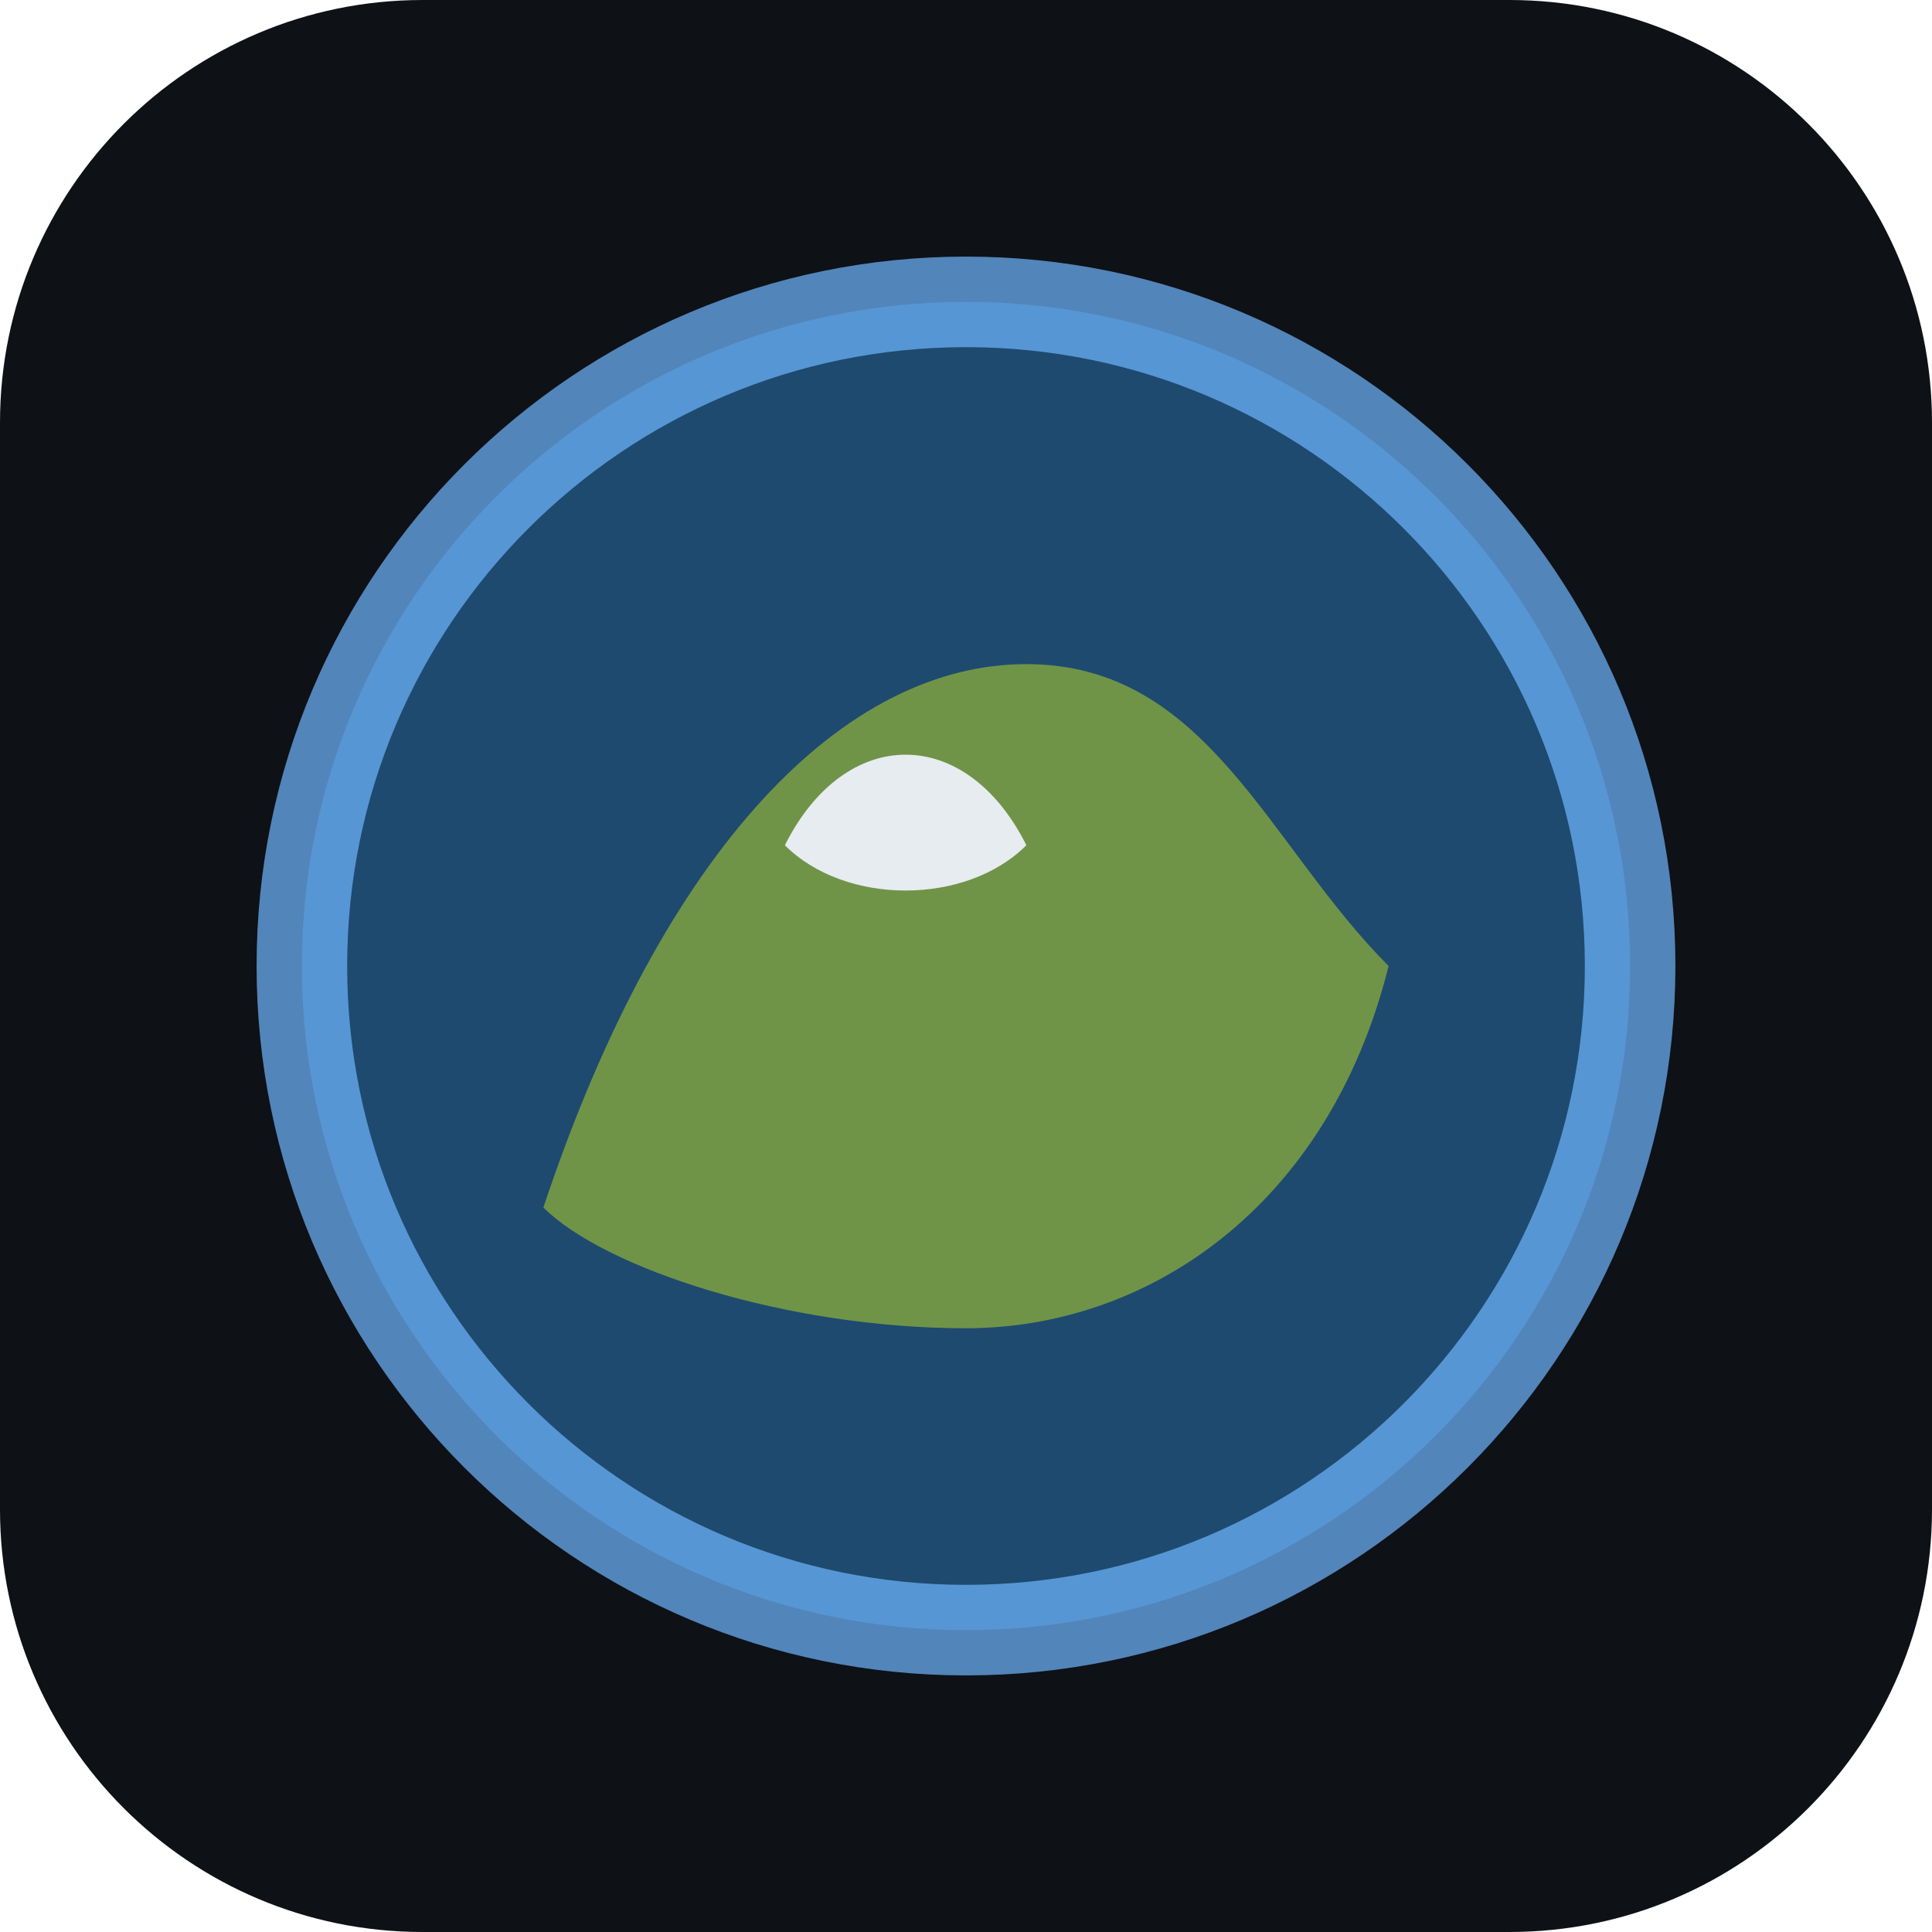
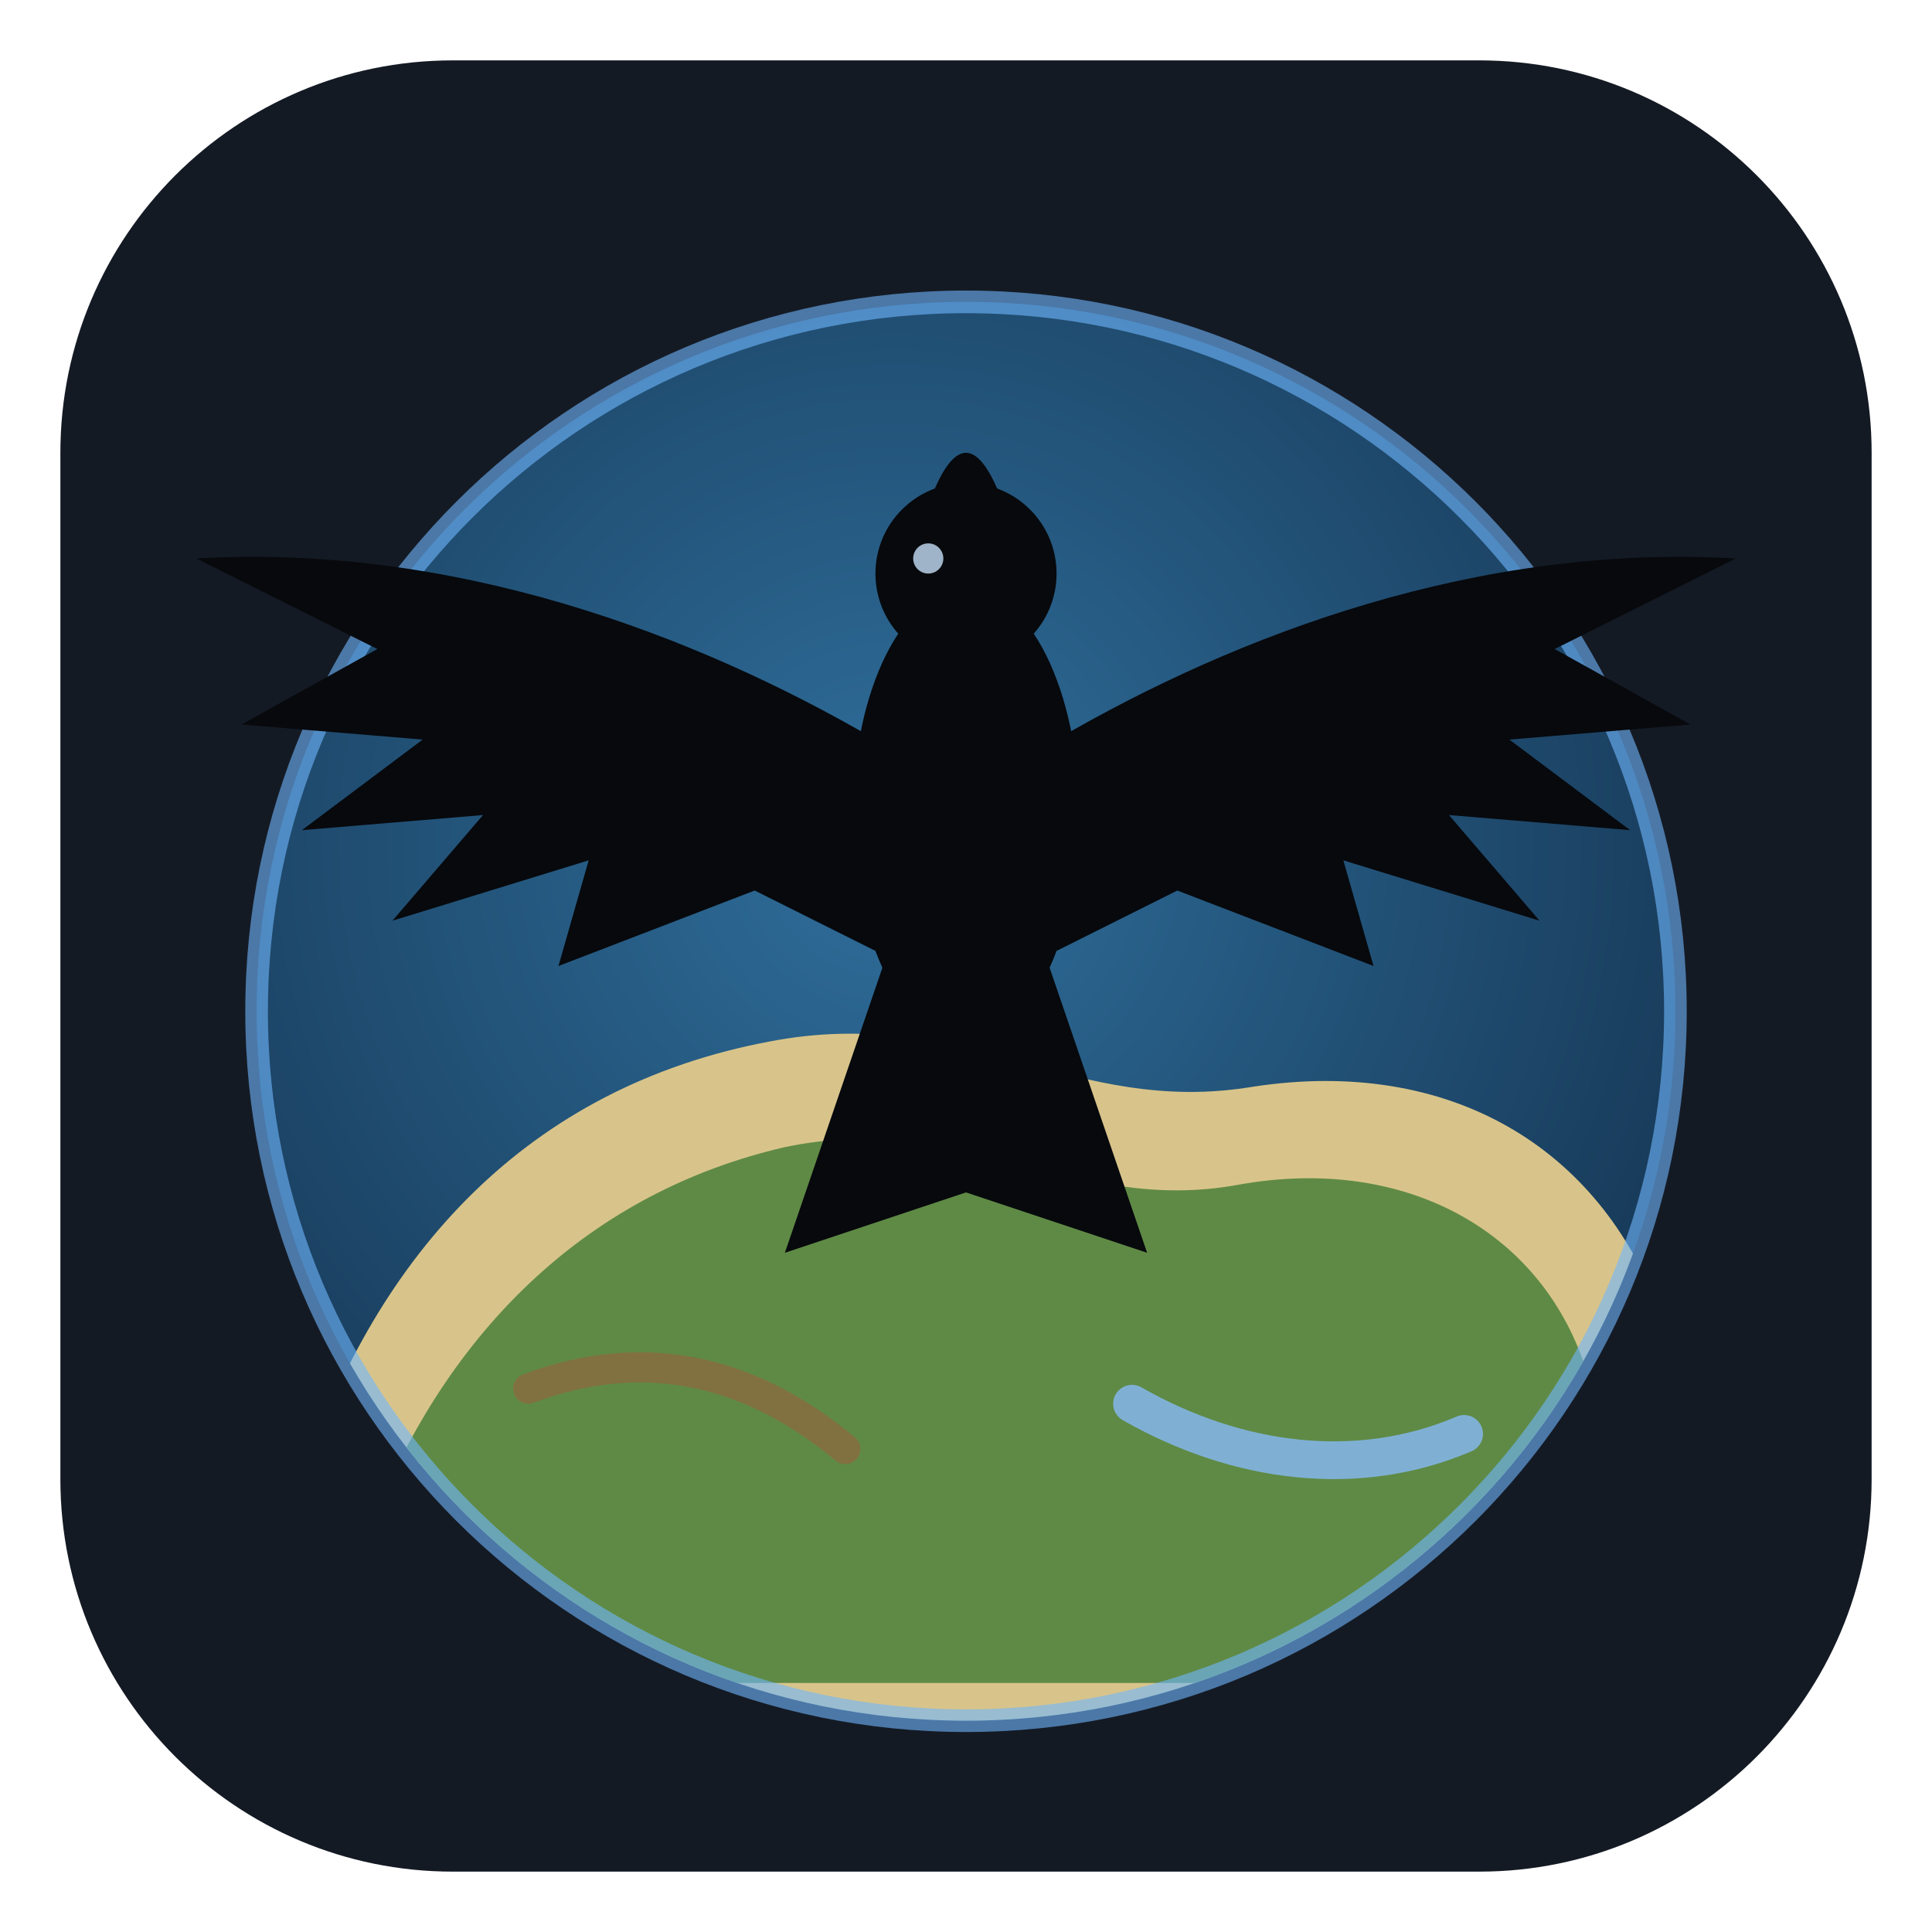
- <svg xmlns="http://www.w3.org/2000/svg" viewBox="0 0 32 32">
-   <rect width="32" height="32" rx="7" fill="#0e1116" />
-   <circle cx="16" cy="16" r="11" fill="#1e4a70" />
-   <path d="M9 20c2-6 5-9 8-9 3 0 4 3 6 5-1 4-4 6-7 6-3 0-6-1-7-2z" fill="#6f9448" />
-   <path d="M13 14c1-2 3-2 4 0-1 1-3 1-4 0z" fill="#e6ecf0" />
-   <circle cx="16" cy="16" r="11" fill="none" stroke="#6fb7ff" stroke-width="1.5" opacity=".7" />
+ <svg xmlns="http://www.w3.org/2000/svg" viewBox="0 0 256 256" width="256" height="256">
+   <defs>
+     <radialGradient id="sea" cx="45%" cy="38%" r="70%">
+       <stop offset="0" stop-color="#2f6f9c" />
+       <stop offset="1" stop-color="#14324f" />
+     </radialGradient>
+     <clipPath id="c">
+       <circle cx="128" cy="134" r="94" />
+     </clipPath>
+   </defs>
+   <rect x="8" y="8" width="240" height="240" rx="52" fill="#141a24" />
+   <circle cx="128" cy="134" r="94" fill="url(#sea)" />
+   <g clip-path="url(#c)">
+     <path d="M40 196c10-30 30-52 62-58 26-5 40 10 64 6 26-4 46 8 54 30 6 18 2 40-10 56H40z" fill="#d8c48a" />
+     <path d="M50 200c10-24 28-42 54-48 24-5 38 9 60 5 22-4 40 6 46 24 5 14 2 30-6 42H50z" fill="#5f8a45" />
+     <path d="M150 186c14 8 30 10 44 4" fill="none" stroke="#7fb0d4" stroke-width="5" stroke-linecap="round" />
+     <path d="M70 184c16-6 30-2 42 8" fill="none" stroke="#8a6a3e" stroke-width="4" stroke-linecap="round" opacity=".8" />
+   </g>
+   <circle cx="128" cy="134" r="94" fill="none" stroke="#6fb7ff" stroke-width="3" opacity=".6" />
+   <g fill="#07090d">
+     <path d="M116 98 C 92 84, 60 72, 26 74 L50 86 L32 96 L56 98 L40 110 L64 108 L52 122 L78 114 L74 128 L100 118 L116 126 Z" />
+     <path d="M140 98 C 164 84, 196 72, 230 74 L206 86 L224 96 L200 98 L216 110 L192 108 L204 122 L178 114 L182 128 L156 118 L140 126 Z" />
+     <ellipse cx="128" cy="108" rx="15" ry="30" />
+     <circle cx="128" cy="76" r="12" />
+     <path d="M122 70 Q128 50 134 70 Z" />
+     <path d="M117 128 L104 166 L128 158 L152 166 L139 128 Z" />
+   </g>
+   <circle cx="123" cy="74" r="2" fill="#9fb4c8" />
</svg>
